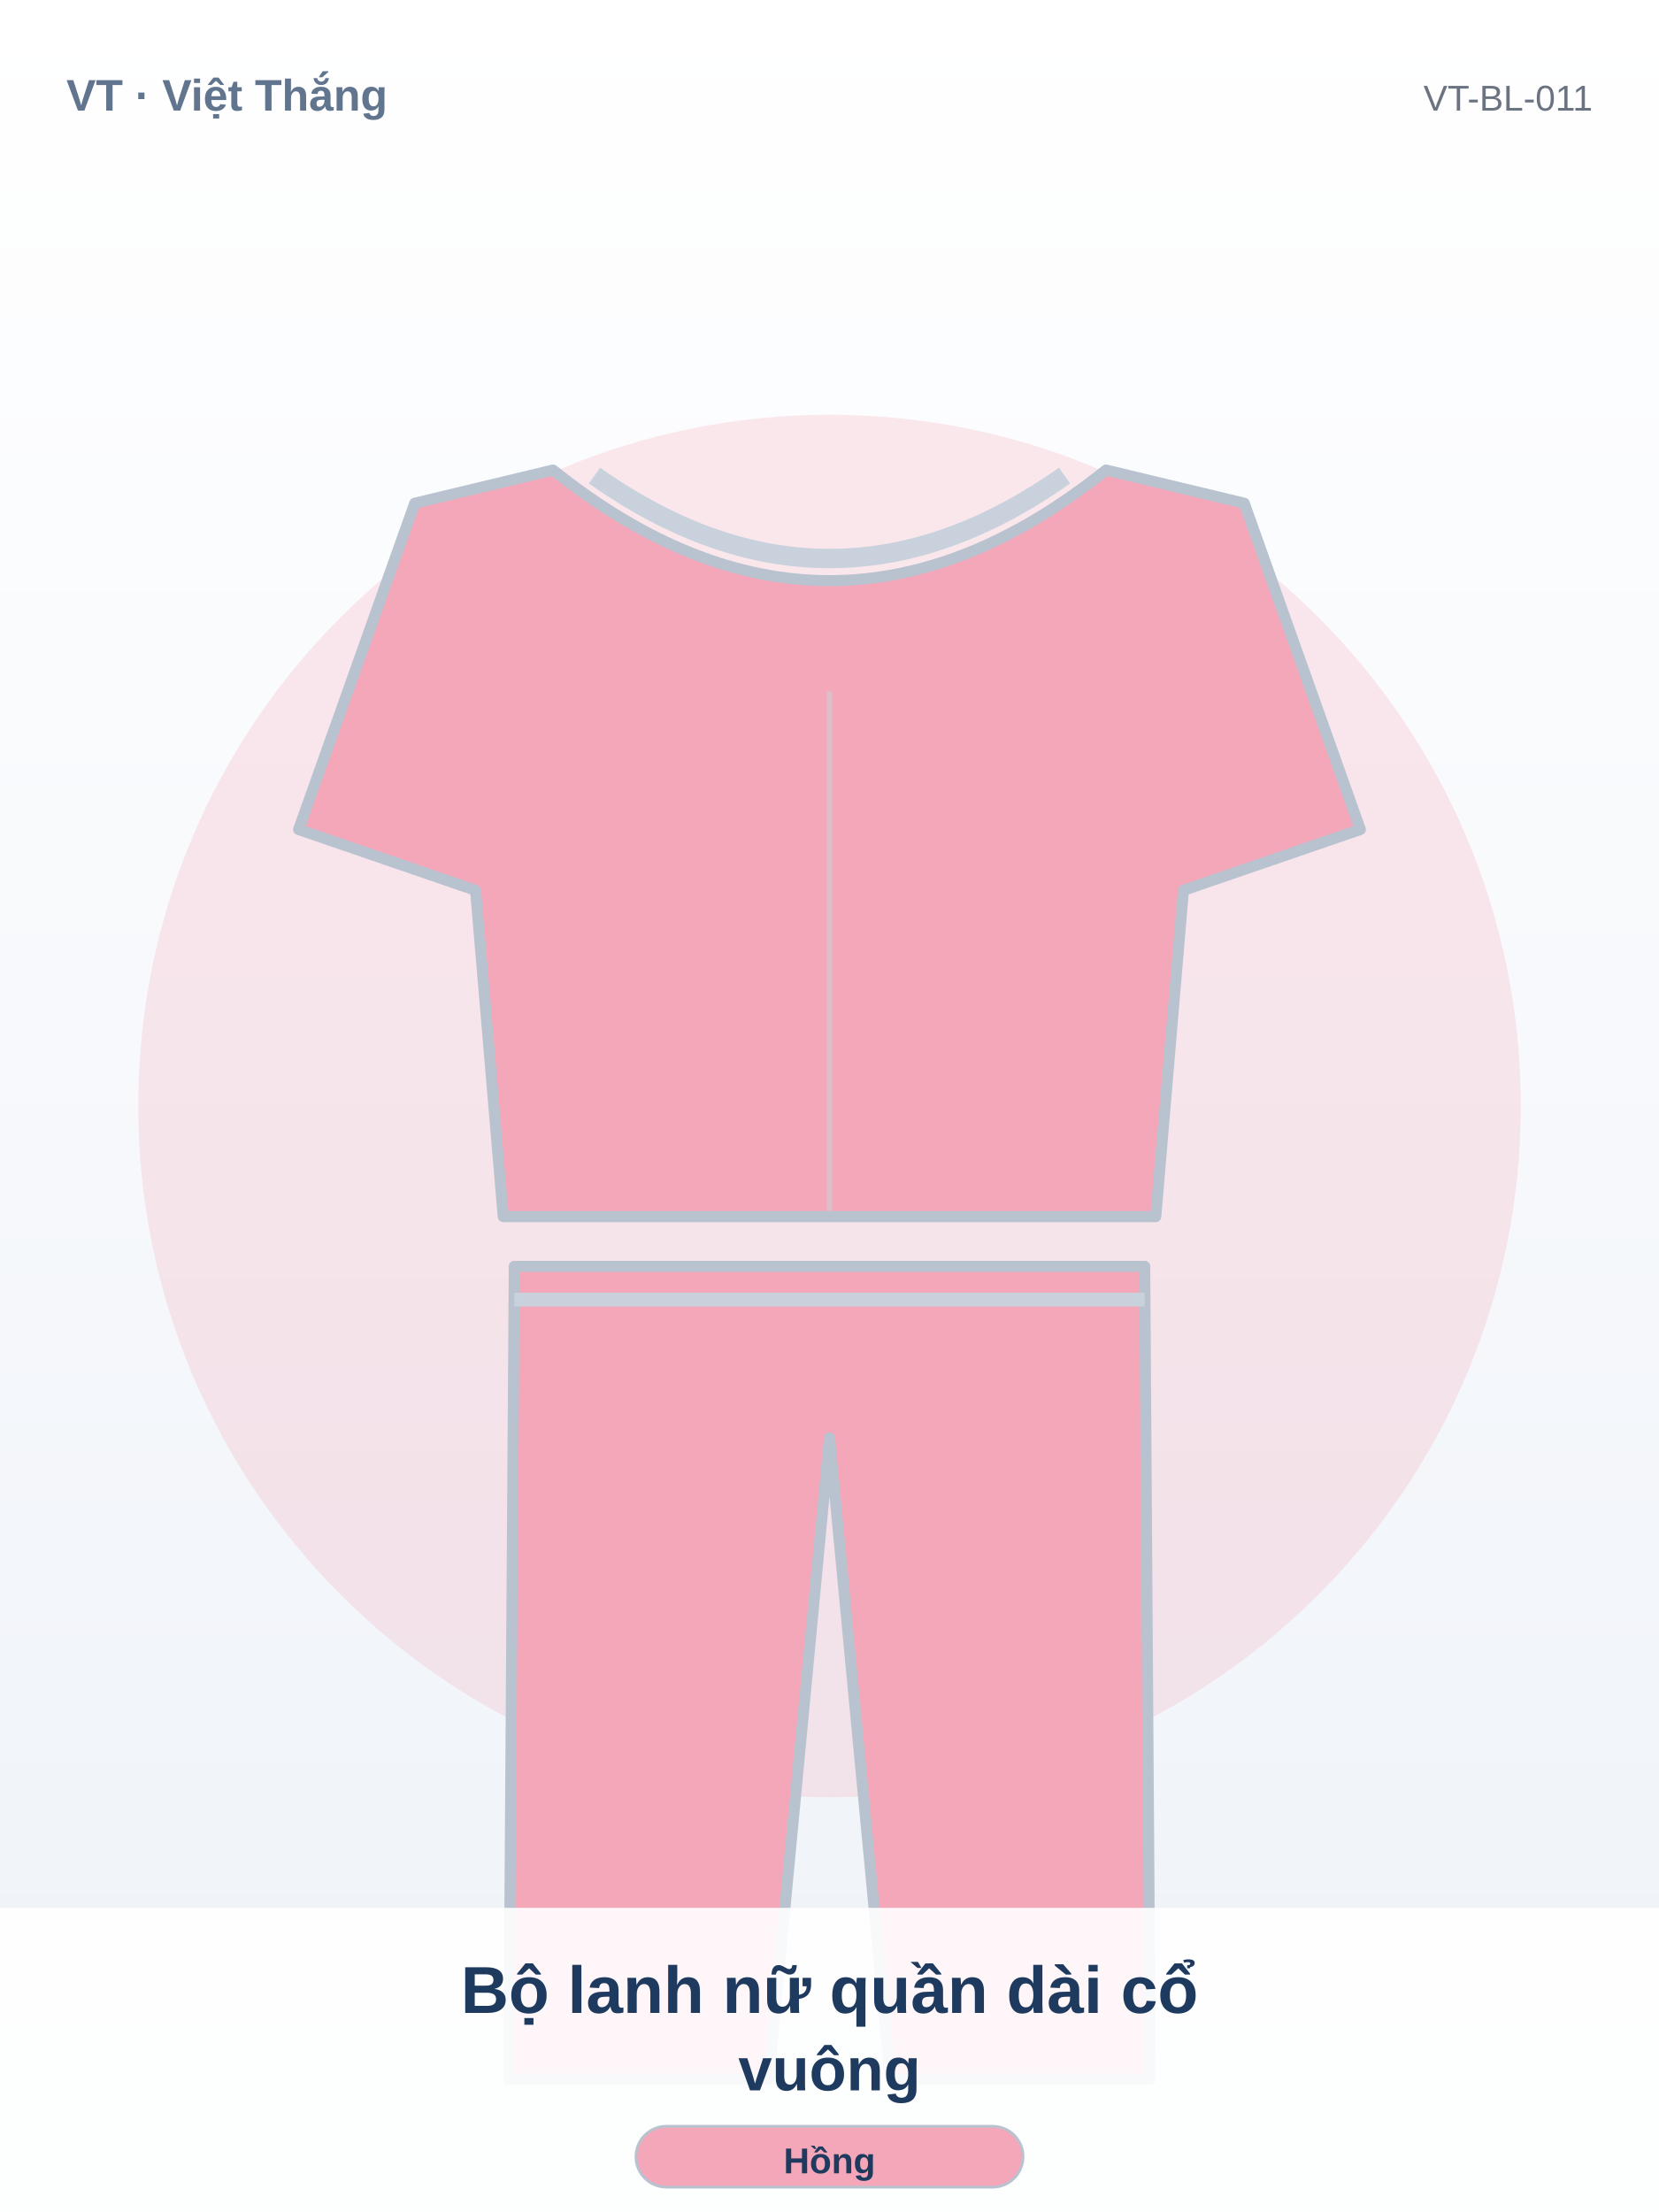
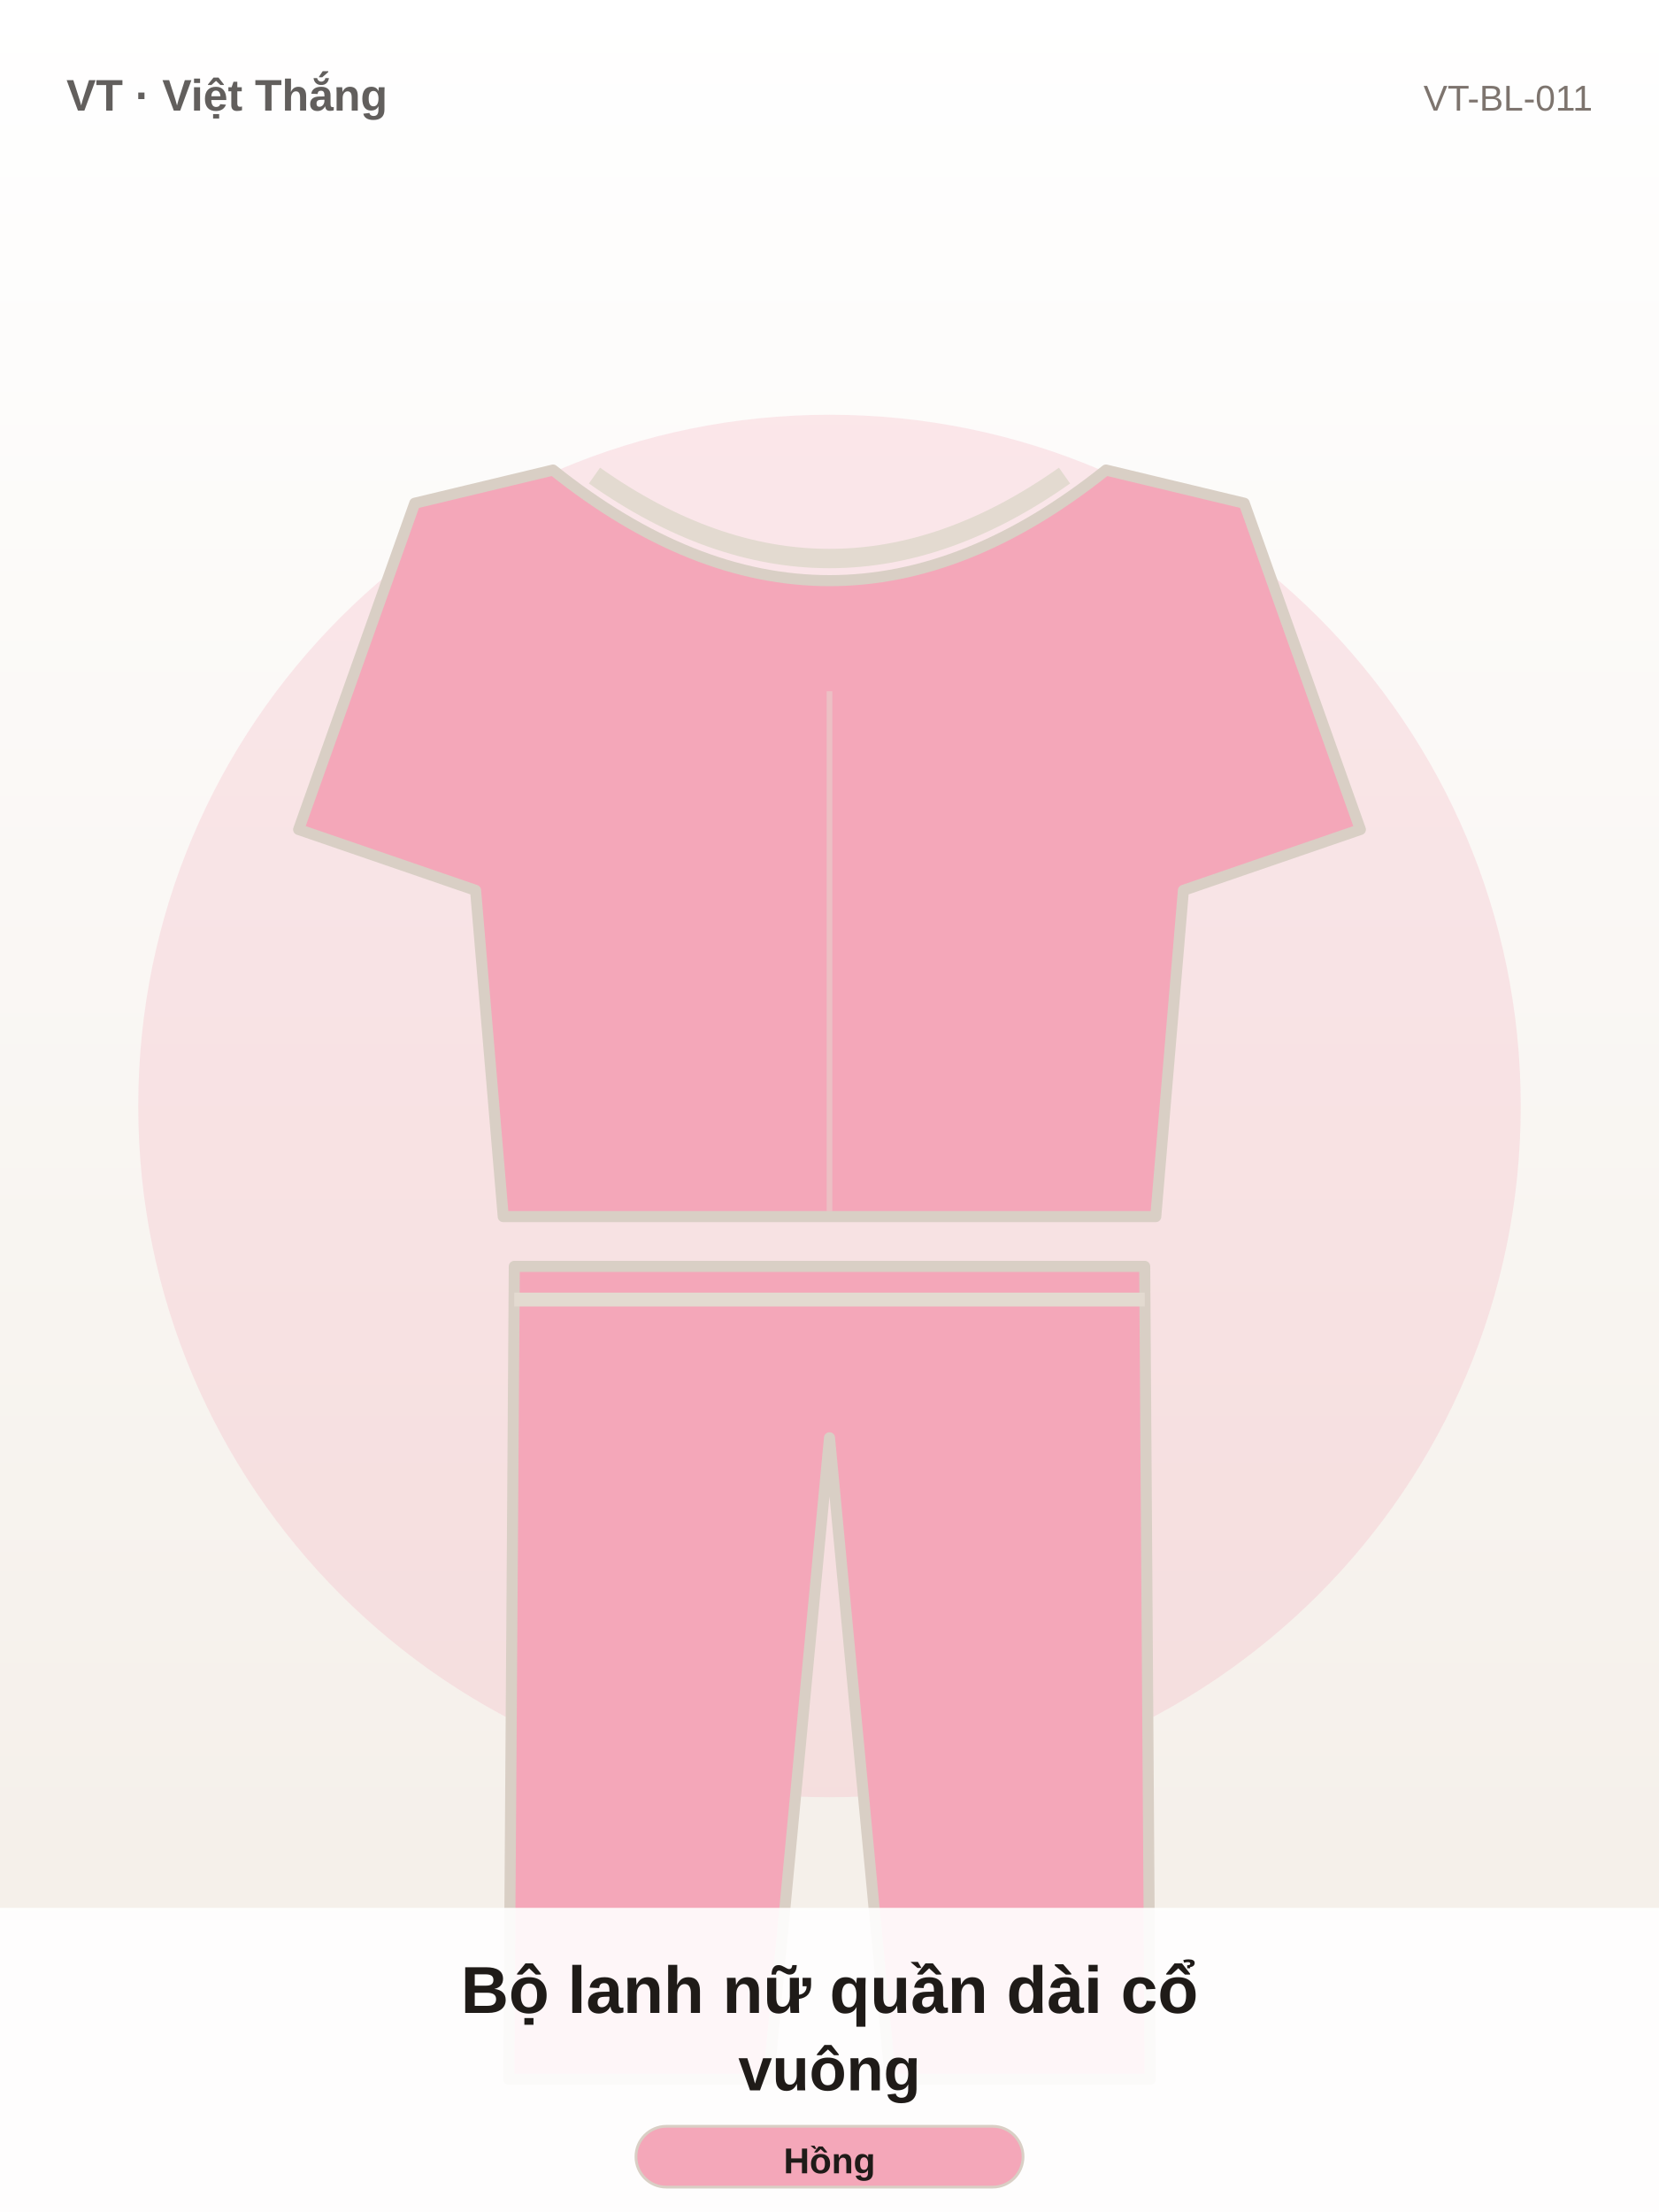
<svg xmlns="http://www.w3.org/2000/svg" width="600" height="800" viewBox="0 0 600 800">
  <defs>
    <linearGradient id="bg" x1="0" y1="0" x2="0" y2="1">
      <stop offset="0" stop-color="#FFFFFF" />
-       <stop offset="1" stop-color="#EEF2F8" />
+       <stop offset="1" stop-color="#F3EDE6" />
    </linearGradient>
  </defs>
  <rect width="600" height="800" fill="url(#bg)" />
  <circle cx="300" cy="400" r="250" fill="#F4A7B9" opacity="0.25" />
  <g transform="translate(300,460) scale(1) translate(-300,-460)">
-     <path d="M200,170 L150,182 L108,300 L172,322 L182,440 L418,440 L428,322 L492,300 L450,182 L400,170 Q300,250 200,170 Z" fill="#F4A7B9" stroke="#B9C2CF" stroke-width="4" stroke-linejoin="round" />
-     <path d="M215,172 Q300,232 385,172" fill="none" stroke="#C9D1DC" stroke-width="7" />
-     <path d="M300,250 L300,438" stroke="#C9D1DC" stroke-width="2" opacity="0.5" />
+     <path d="M200,170 L150,182 L108,300 L172,322 L182,440 L418,440 L428,322 L492,300 L450,182 L400,170 Q300,250 200,170 Z" fill="#F4A7B9" stroke="#D9CFC5" stroke-width="4" stroke-linejoin="round" />
+     <path d="M215,172 Q300,232 385,172" fill="none" stroke="#E3DAD0" stroke-width="7" />
+     <path d="M300,250 L300,438" stroke="#E3DAD0" stroke-width="2" opacity="0.5" />
    <g transform="translate(0,0)">
-       <path d="M186,458 L414,458 L416,752 L322,752 L300,520 L278,752 L184,752 Z" fill="#F4A7B9" stroke="#B9C2CF" stroke-width="4" stroke-linejoin="round" />
-       <path d="M186,470 L414,470" stroke="#C9D1DC" stroke-width="5" />
+       <path d="M186,458 L414,458 L416,752 L322,752 L300,520 L278,752 L184,752 Z" fill="#F4A7B9" stroke="#D9CFC5" stroke-width="4" stroke-linejoin="round" />
+       <path d="M186,470 L414,470" stroke="#E3DAD0" stroke-width="5" />
    </g>
  </g>
  <rect x="0" y="690" width="600" height="110" fill="#FFFFFF" opacity="0.9" />
-   <text x="300" y="728" text-anchor="middle" font-family="Segoe UI, Arial, sans-serif" font-size="24" font-weight="700" fill="#1F3A5F">Bộ lanh nữ quần dài cổ</text>
-   <text x="300" y="756" text-anchor="middle" font-family="Segoe UI, Arial, sans-serif" font-size="22" font-weight="600" fill="#1F3A5F">vuông</text>
+   <text x="300" y="728" text-anchor="middle" font-family="Segoe UI, Arial, sans-serif" font-size="24" font-weight="700" fill="#1F1B18">Bộ lanh nữ quần dài cổ</text>
+   <text x="300" y="756" text-anchor="middle" font-family="Segoe UI, Arial, sans-serif" font-size="22" font-weight="600" fill="#1F1B18">vuông</text>
  <g transform="translate(300,782)">
-     <rect x="-70" y="-13" width="140" height="22" rx="11" fill="#F4A7B9" stroke="#B9C2CF" stroke-width="1" />
-     <text y="4" text-anchor="middle" font-family="Segoe UI, Arial, sans-serif" font-size="13" font-weight="600" fill="#1F3A5F">Hồng</text>
+     <rect x="-70" y="-13" width="140" height="22" rx="11" fill="#F4A7B9" stroke="#D9CFC5" stroke-width="1" />
+     <text y="4" text-anchor="middle" font-family="Segoe UI, Arial, sans-serif" font-size="13" font-weight="600" fill="#1F1B18">Hồng</text>
  </g>
-   <text x="24" y="40" font-family="Segoe UI, Arial, sans-serif" font-size="16" font-weight="800" fill="#1F3A5F" opacity="0.7">VT · Việt Thắng</text>
-   <text x="576" y="40" text-anchor="end" font-family="Segoe UI, Arial, sans-serif" font-size="13" fill="#6b7280">VT-BL-011</text>
+   <text x="24" y="40" font-family="Segoe UI, Arial, sans-serif" font-size="16" font-weight="800" fill="#1F1B18" opacity="0.7">VT · Việt Thắng</text>
+   <text x="576" y="40" text-anchor="end" font-family="Segoe UI, Arial, sans-serif" font-size="13" fill="#7D746E">VT-BL-011</text>
</svg>
